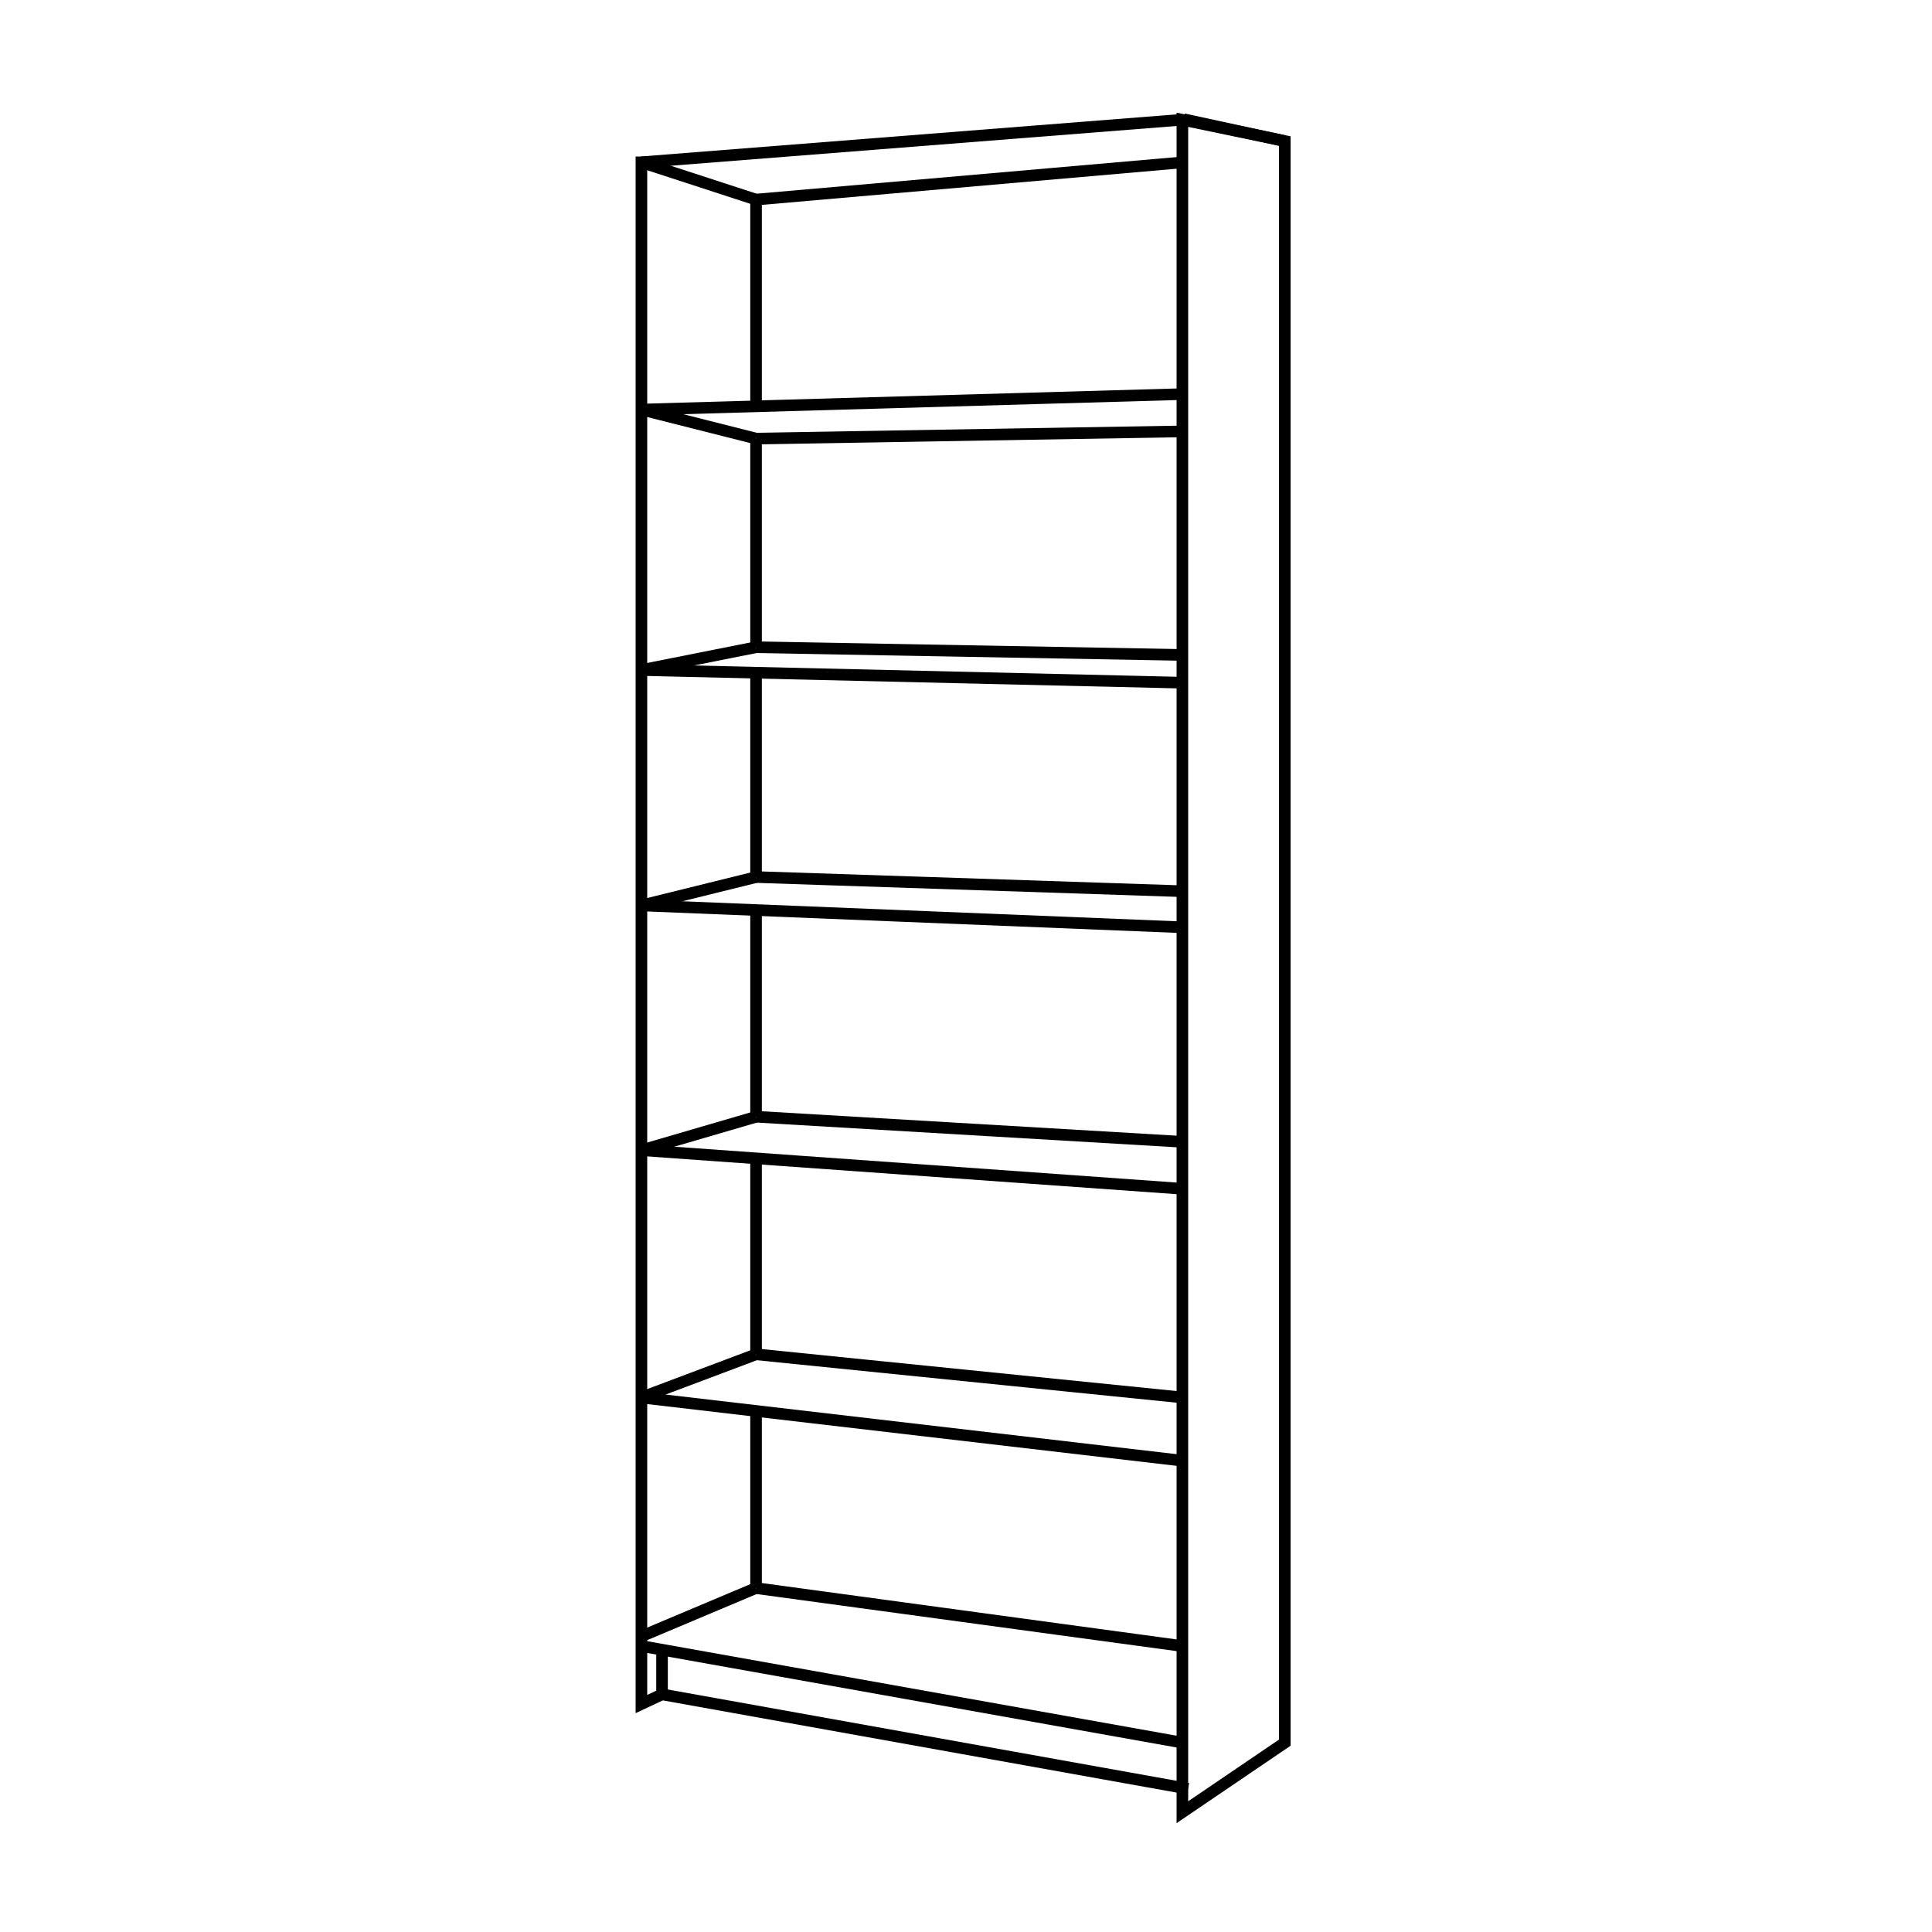
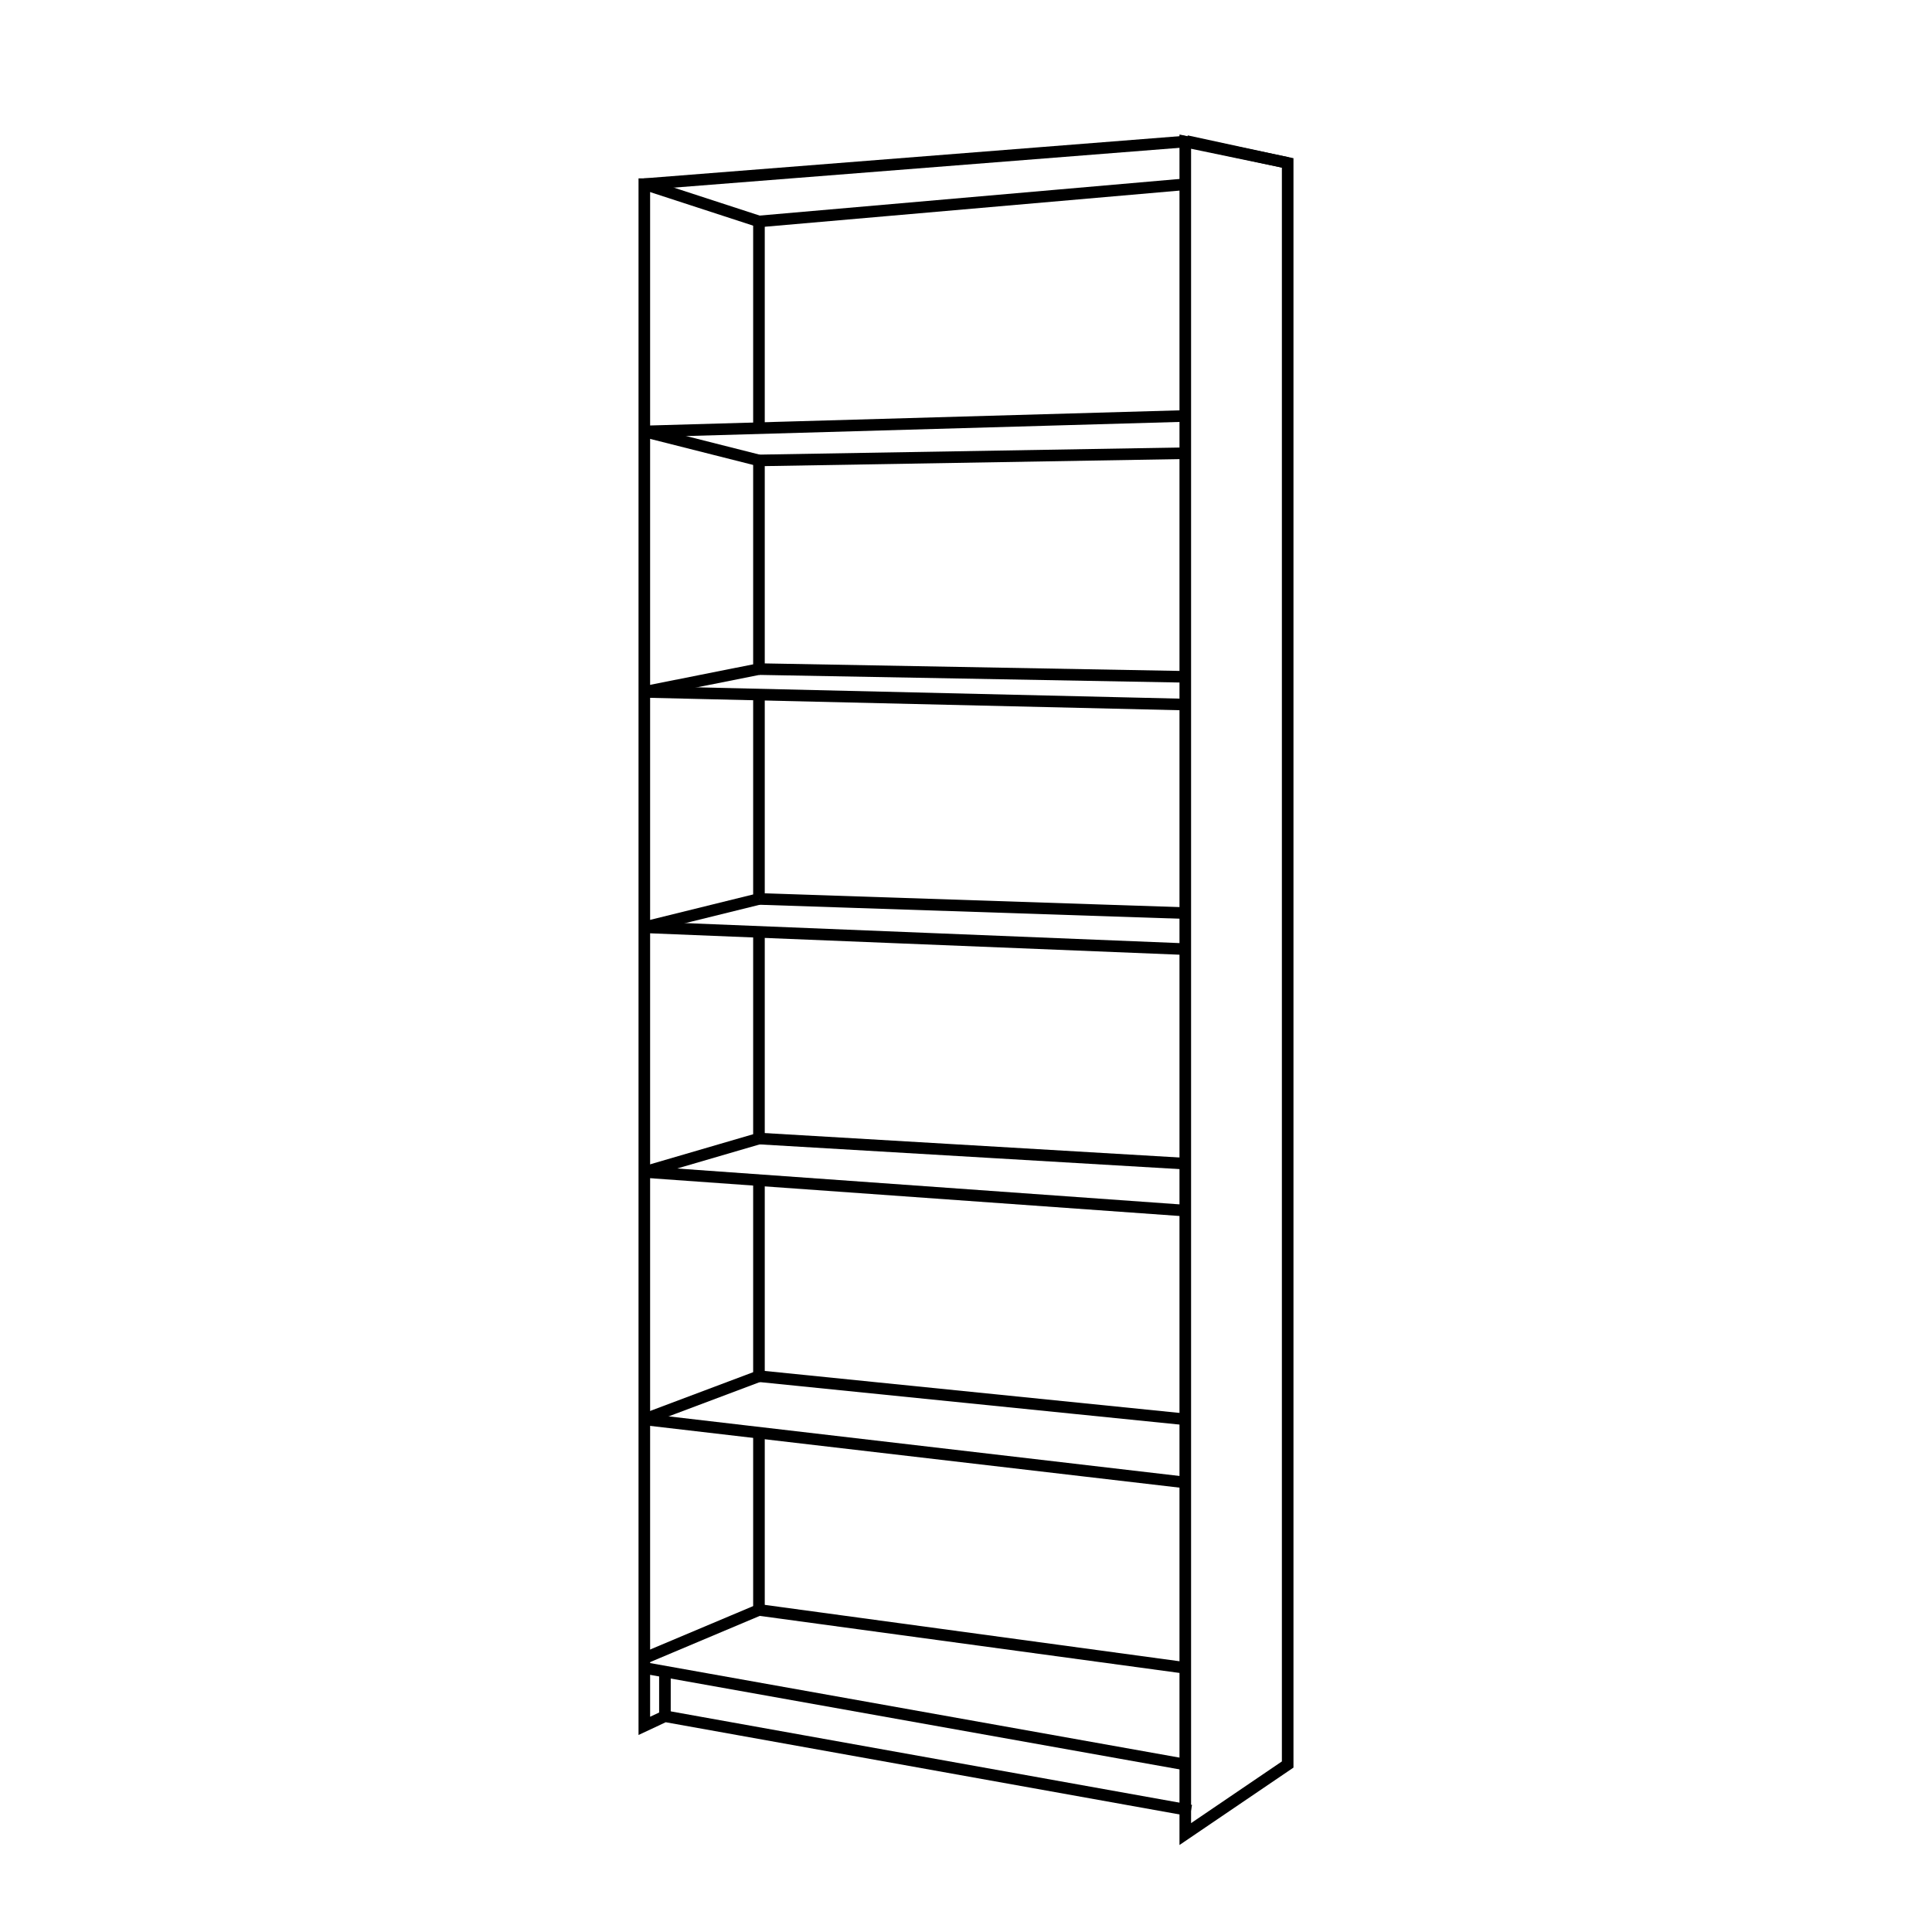
- <svg xmlns="http://www.w3.org/2000/svg" version="1.1" id="Layer_1" x="0px" y="0px" width="500px" height="500px" viewBox="150 50 500 500" enable-background="new 150 50 500 500" xml:space="preserve">
+ <svg xmlns="http://www.w3.org/2000/svg" version="1.1" id="Layer_1" x="0px" y="0px" width="500px" height="500px" viewBox="0 0 500 500" enable-background="new 0 0 500 500" xml:space="preserve">
  <g id="Layer_2">
-     <rect x="384.5" y="16.284" transform="matrix(0.0784 0.9969 -0.9969 0.0784 441.9564 -305.0959)" width="3" height="140.432" />
-     <rect x="314.893" y="487" transform="matrix(0.9844 0.1758 -0.1758 0.9844 91.8847 -60.248)" width="142.215" height="3" />
-     <polygon points="457.212,514.408 321.538,490.061 314.5,493.359 314.5,90.5 317.5,90.5 317.5,488.641 321.128,486.939    321.598,487.023 457.741,511.455  " />
-     <rect x="456.03" y="82.167" transform="matrix(0.9773 0.2117 -0.2117 0.9773 28.3448 -97.4626)" width="26.774" height="3" />
-     <path d="M454.5,521.832V79.157l29.5,6.123v416.516L454.5,521.832z M457.5,82.843v433.325l23.5-15.963V87.721L457.5,82.843z" />
-     <rect x="344.167" y="224.089" width="3" height="52.911" />
-     <rect x="399.5" y="41.29" transform="matrix(0.0869 0.9962 -0.9962 0.0869 462.61 -311.0656)" width="3" height="111.087" />
-     <rect x="315.232" y="95.333" transform="matrix(0.9508 0.3098 -0.3098 0.9508 46.2789 -97.7333)" width="31.202" height="3" />
-     <rect x="384.5" y="83.971" transform="matrix(0.0286 0.9996 -0.9996 0.0286 528.8804 -236.2527)" width="3" height="140.057" />
-     <rect x="315.943" y="285.667" transform="matrix(0.9992 0.0404 -0.0404 0.9992 11.9304 -15.377)" width="140.115" height="3" />
-     <rect x="315.822" y="351.167" transform="matrix(0.9975 0.0712 -0.0712 0.9975 26.1073 -26.605)" width="140.357" height="3" />
-     <rect x="315.525" y="418.333" transform="matrix(0.9933 0.1159 -0.1159 0.9933 51.25 -41.9008)" width="140.95" height="3.001" />
-     <rect x="329.334" y="265.387" transform="matrix(0.2399 0.9708 -0.9708 0.2399 523.9247 -107.8438)" width="3" height="30.56" />
-     <rect x="345.637" y="277.334" transform="matrix(0.9994 0.0332 -0.0332 0.9994 9.4833 -13.1608)" width="110.394" height="3" />
-     <rect x="344.167" y="285.534" width="3" height="53.466" />
-     <rect x="329.334" y="327.88" transform="matrix(0.2804 0.9599 -0.9599 0.2804 567.6494 -70.4864)" width="2.999" height="30.907" />
-     <rect x="345.571" y="340.75" transform="matrix(0.9983 0.0588 -0.0588 0.9983 20.8216 -22.9808)" width="110.525" height="2.999" />
-     <rect x="344.167" y="349.786" width="3" height="50.714" />
-     <rect x="329.333" y="390.234" transform="matrix(0.3521 0.936 -0.936 0.3521 594.4154 -46.5524)" width="3.001" height="31.699" />
-     <rect x="345.385" y="404.584" transform="matrix(0.9949 0.1007 -0.1007 0.9949 42.9291 -38.2989)" width="110.896" height="3" />
-     <rect x="344.167" y="415.128" width="3" height="45.872" />
-     <rect x="329.334" y="451.154" transform="matrix(0.3884 0.9215 -0.9215 0.3884 632.878 -19.1063)" width="2.999" height="32.193" />
-     <rect x="345.16" y="467" transform="matrix(0.9909 0.1347 -0.1347 0.9909 66.7667 -49.7269)" width="111.348" height="3" />
-     <rect x="344.167" y="163.5" width="3" height="54" />
-     <rect x="315.533" y="158.25" transform="matrix(0.9695 0.2451 -0.2451 0.9695 49.2448 -76.2132)" width="30.6" height="3" />
-     <rect x="399.333" y="107.388" transform="matrix(0.0169 0.9999 -0.9999 0.0169 556.5887 -240.9649)" width="3" height="110.349" />
-     <rect x="344.167" y="101.667" width="3" height="53.485" />
-     <rect x="315.981" y="223.532" transform="matrix(0.9997 0.0234 -0.0234 0.9997 5.3616 -8.9548)" width="140.038" height="3" />
-     <rect x="329.334" y="205.324" transform="matrix(0.195 0.9808 -0.9808 0.195 482.5411 -147.0203)" width="3" height="30.247" />
-     <rect x="345.658" y="217" transform="matrix(0.9998 0.0181 -0.0181 0.9998 4.0136 -7.2102)" width="110.684" height="3" />
-     <rect x="319.833" y="477.012" width="3" height="11.488" />
+     <rect x="235.237" y="-28.07" transform="matrix(-0.0785 -0.9969 0.9969 -0.0785 213.2947 281.4578)" width="3" height="140.428" />
+     <rect x="165.63" y="442.646" transform="matrix(-0.9844 -0.1758 0.1758 -0.9844 391.6987 922.9933)" width="142.211" height="3" />
+     <polygon points="307.962,470.063 172.288,445.716 165.25,449.015 165.25,46.155 168.25,46.155 168.25,444.296 171.878,442.595    172.348,442.679 308.491,467.11  " />
+     <rect x="306.757" y="37.836" transform="matrix(-0.9773 -0.2117 0.2117 -0.9773 624.7029 145.5565)" width="26.773" height="3" />
+     <path d="M305.25,477.487V34.813l29.5,6.123v416.516L305.25,477.487z M308.25,38.498v433.325l23.5-15.963V43.376L308.25,38.498z" />
+     <rect x="194.917" y="179.744" width="3" height="52.911" />
+     <rect x="250.241" y="-3.062" transform="matrix(-0.0869 -0.9962 0.9962 -0.0869 221.338 307.8305)" width="3" height="111.085" />
+     <rect x="165.984" y="50.983" transform="matrix(-0.9508 -0.3098 0.3098 -0.9508 337.9813 158.6357)" width="31.203" height="3" />
+     <rect x="235.232" y="39.623" transform="matrix(-0.0286 -0.9996 0.9996 -0.0286 133.9052 349.4282)" width="3" height="140.058" />
+     <rect x="166.712" y="241.31" transform="matrix(-0.9992 -0.0404 0.0404 -0.9992 463.5392 494.9875)" width="140.117" height="3.001" />
+     <rect x="166.602" y="306.819" transform="matrix(-0.9975 -0.0712 0.0712 -0.9975 451.0136 632.7131)" width="140.362" height="3" />
+     <rect x="166.277" y="374.012" transform="matrix(-0.9933 -0.1159 0.1159 -0.9933 428.392 775.9338)" width="140.956" height="3.001" />
+     <rect x="180.071" y="221.037" transform="matrix(-0.2396 -0.9709 0.9709 -0.2396 -4.3532 469.2244)" width="2.999" height="30.56" />
+     <rect x="196.375" y="232.969" transform="matrix(-0.9994 -0.0332 0.0332 -0.9994 495.2175 477.1585)" width="110.389" height="3" />
+     <rect x="194.917" y="241.189" width="3" height="53.466" />
+     <rect x="180.1" y="283.553" transform="matrix(-0.2804 -0.9599 0.9599 -0.2804 -54.5056 557.15)" width="2.999" height="30.908" />
+     <rect x="196.336" y="296.412" transform="matrix(-0.9983 -0.0588 0.0588 -0.9983 485.2468 610.1008)" width="110.528" height="2.998" />
+     <rect x="194.917" y="305.441" width="3" height="50.714" />
+     <rect x="180.057" y="345.895" transform="matrix(-0.352 -0.936 0.936 -0.352 -93.1222 659.0221)" width="3.002" height="31.701" />
+     <rect x="196.128" y="360.233" transform="matrix(-0.9949 -0.1007 0.1007 -0.9949 465.4454 746.9614)" width="110.895" height="3.001" />
+     <rect x="194.917" y="370.783" width="3" height="45.872" />
+     <rect x="180.053" y="406.796" transform="matrix(-0.3884 -0.9215 0.9215 -0.3884 -137.6061 754.4594)" width="2.999" height="32.193" />
+     <rect x="195.921" y="422.657" transform="matrix(-0.9909 -0.1347 0.1347 -0.9909 443.7686 878.3375)" width="111.35" height="3" />
+     <rect x="194.917" y="119.155" width="3" height="54" />
+     <rect x="166.283" y="113.907" transform="matrix(-0.9695 -0.2451 0.2451 -0.9695 329.3406 271.8003)" width="30.599" height="3" />
+     <rect x="250.066" y="63.054" transform="matrix(-0.0169 -0.9999 0.9999 -0.0169 137.611 371.7624)" width="3" height="110.354" />
+     <rect x="194.917" y="57.322" width="3" height="53.485" />
+     <rect x="166.714" y="179.198" transform="matrix(-0.9997 -0.0234 0.0234 -0.9997 469.1677 366.8851)" width="140.033" height="3" />
+     <rect x="180.089" y="160.981" transform="matrix(-0.1953 -0.9807 0.9807 -0.1953 44.3406 388.5898)" width="3" height="30.247" />
+     <rect x="196.388" y="172.66" transform="matrix(-0.9998 -0.0181 0.0181 -0.9998 500.2634 352.8468)" width="110.68" height="3" />
+     <rect x="170.583" y="432.667" width="3" height="11.488" />
  </g>
</svg>
